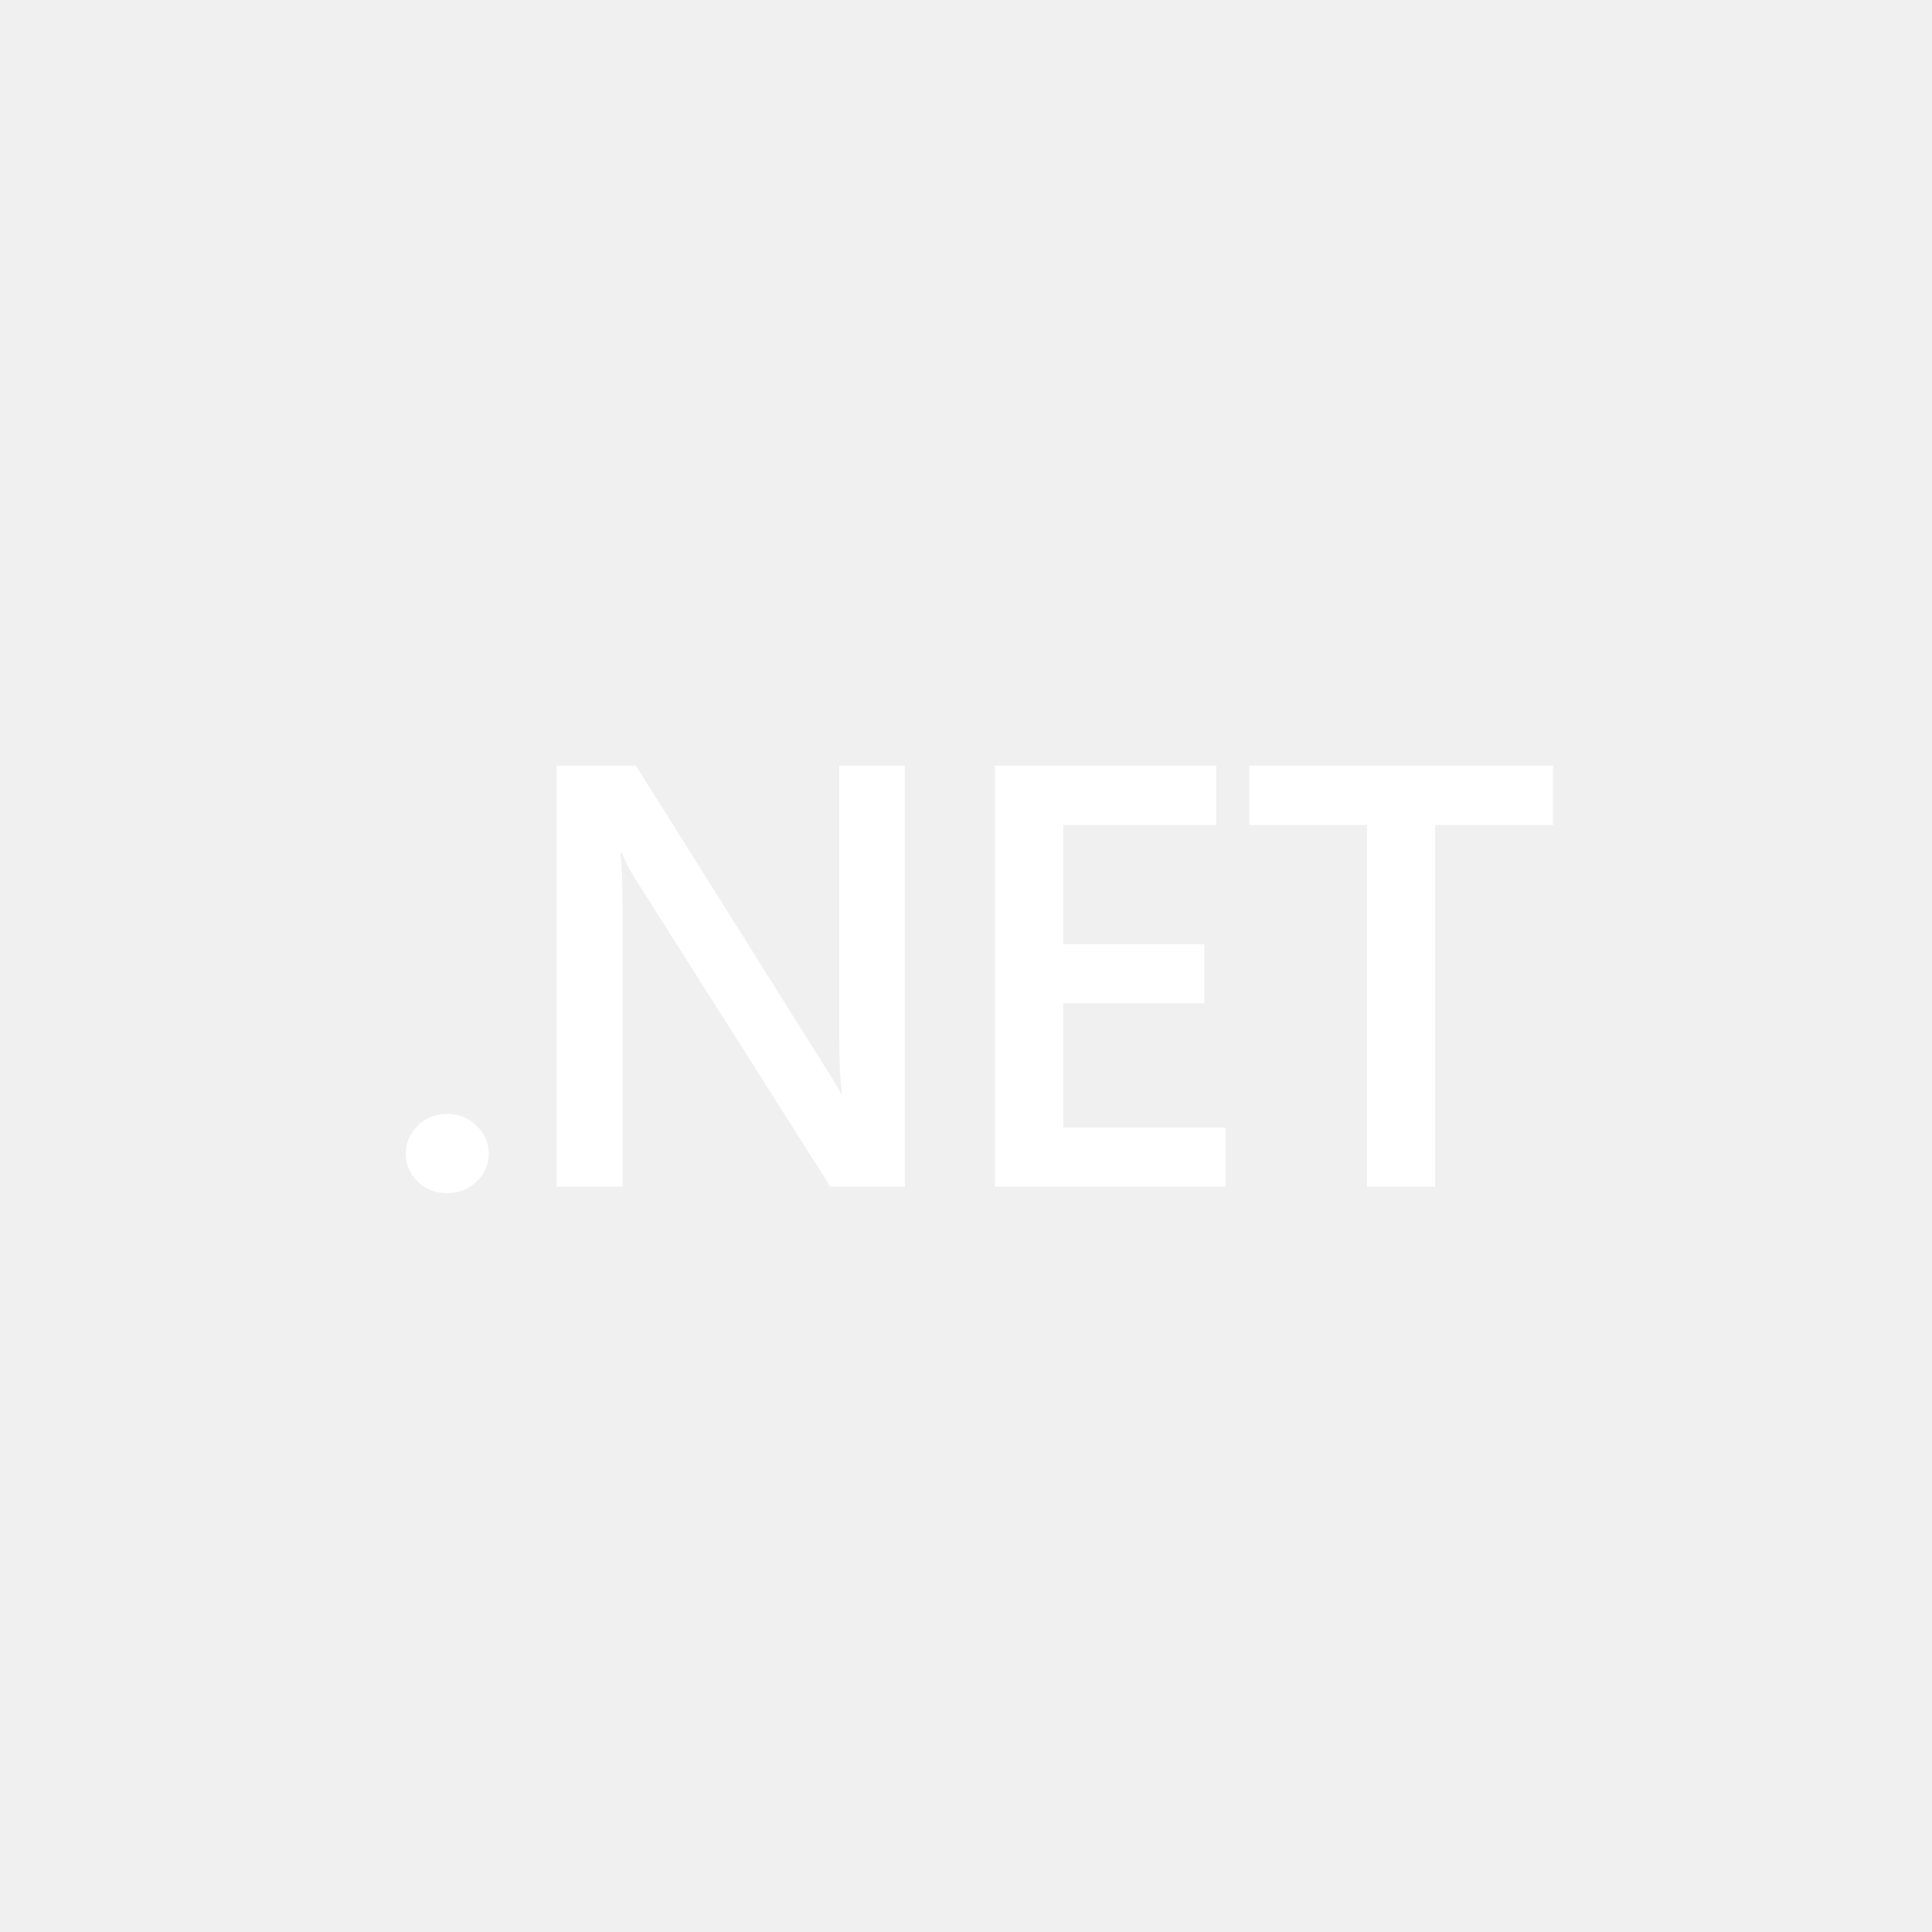
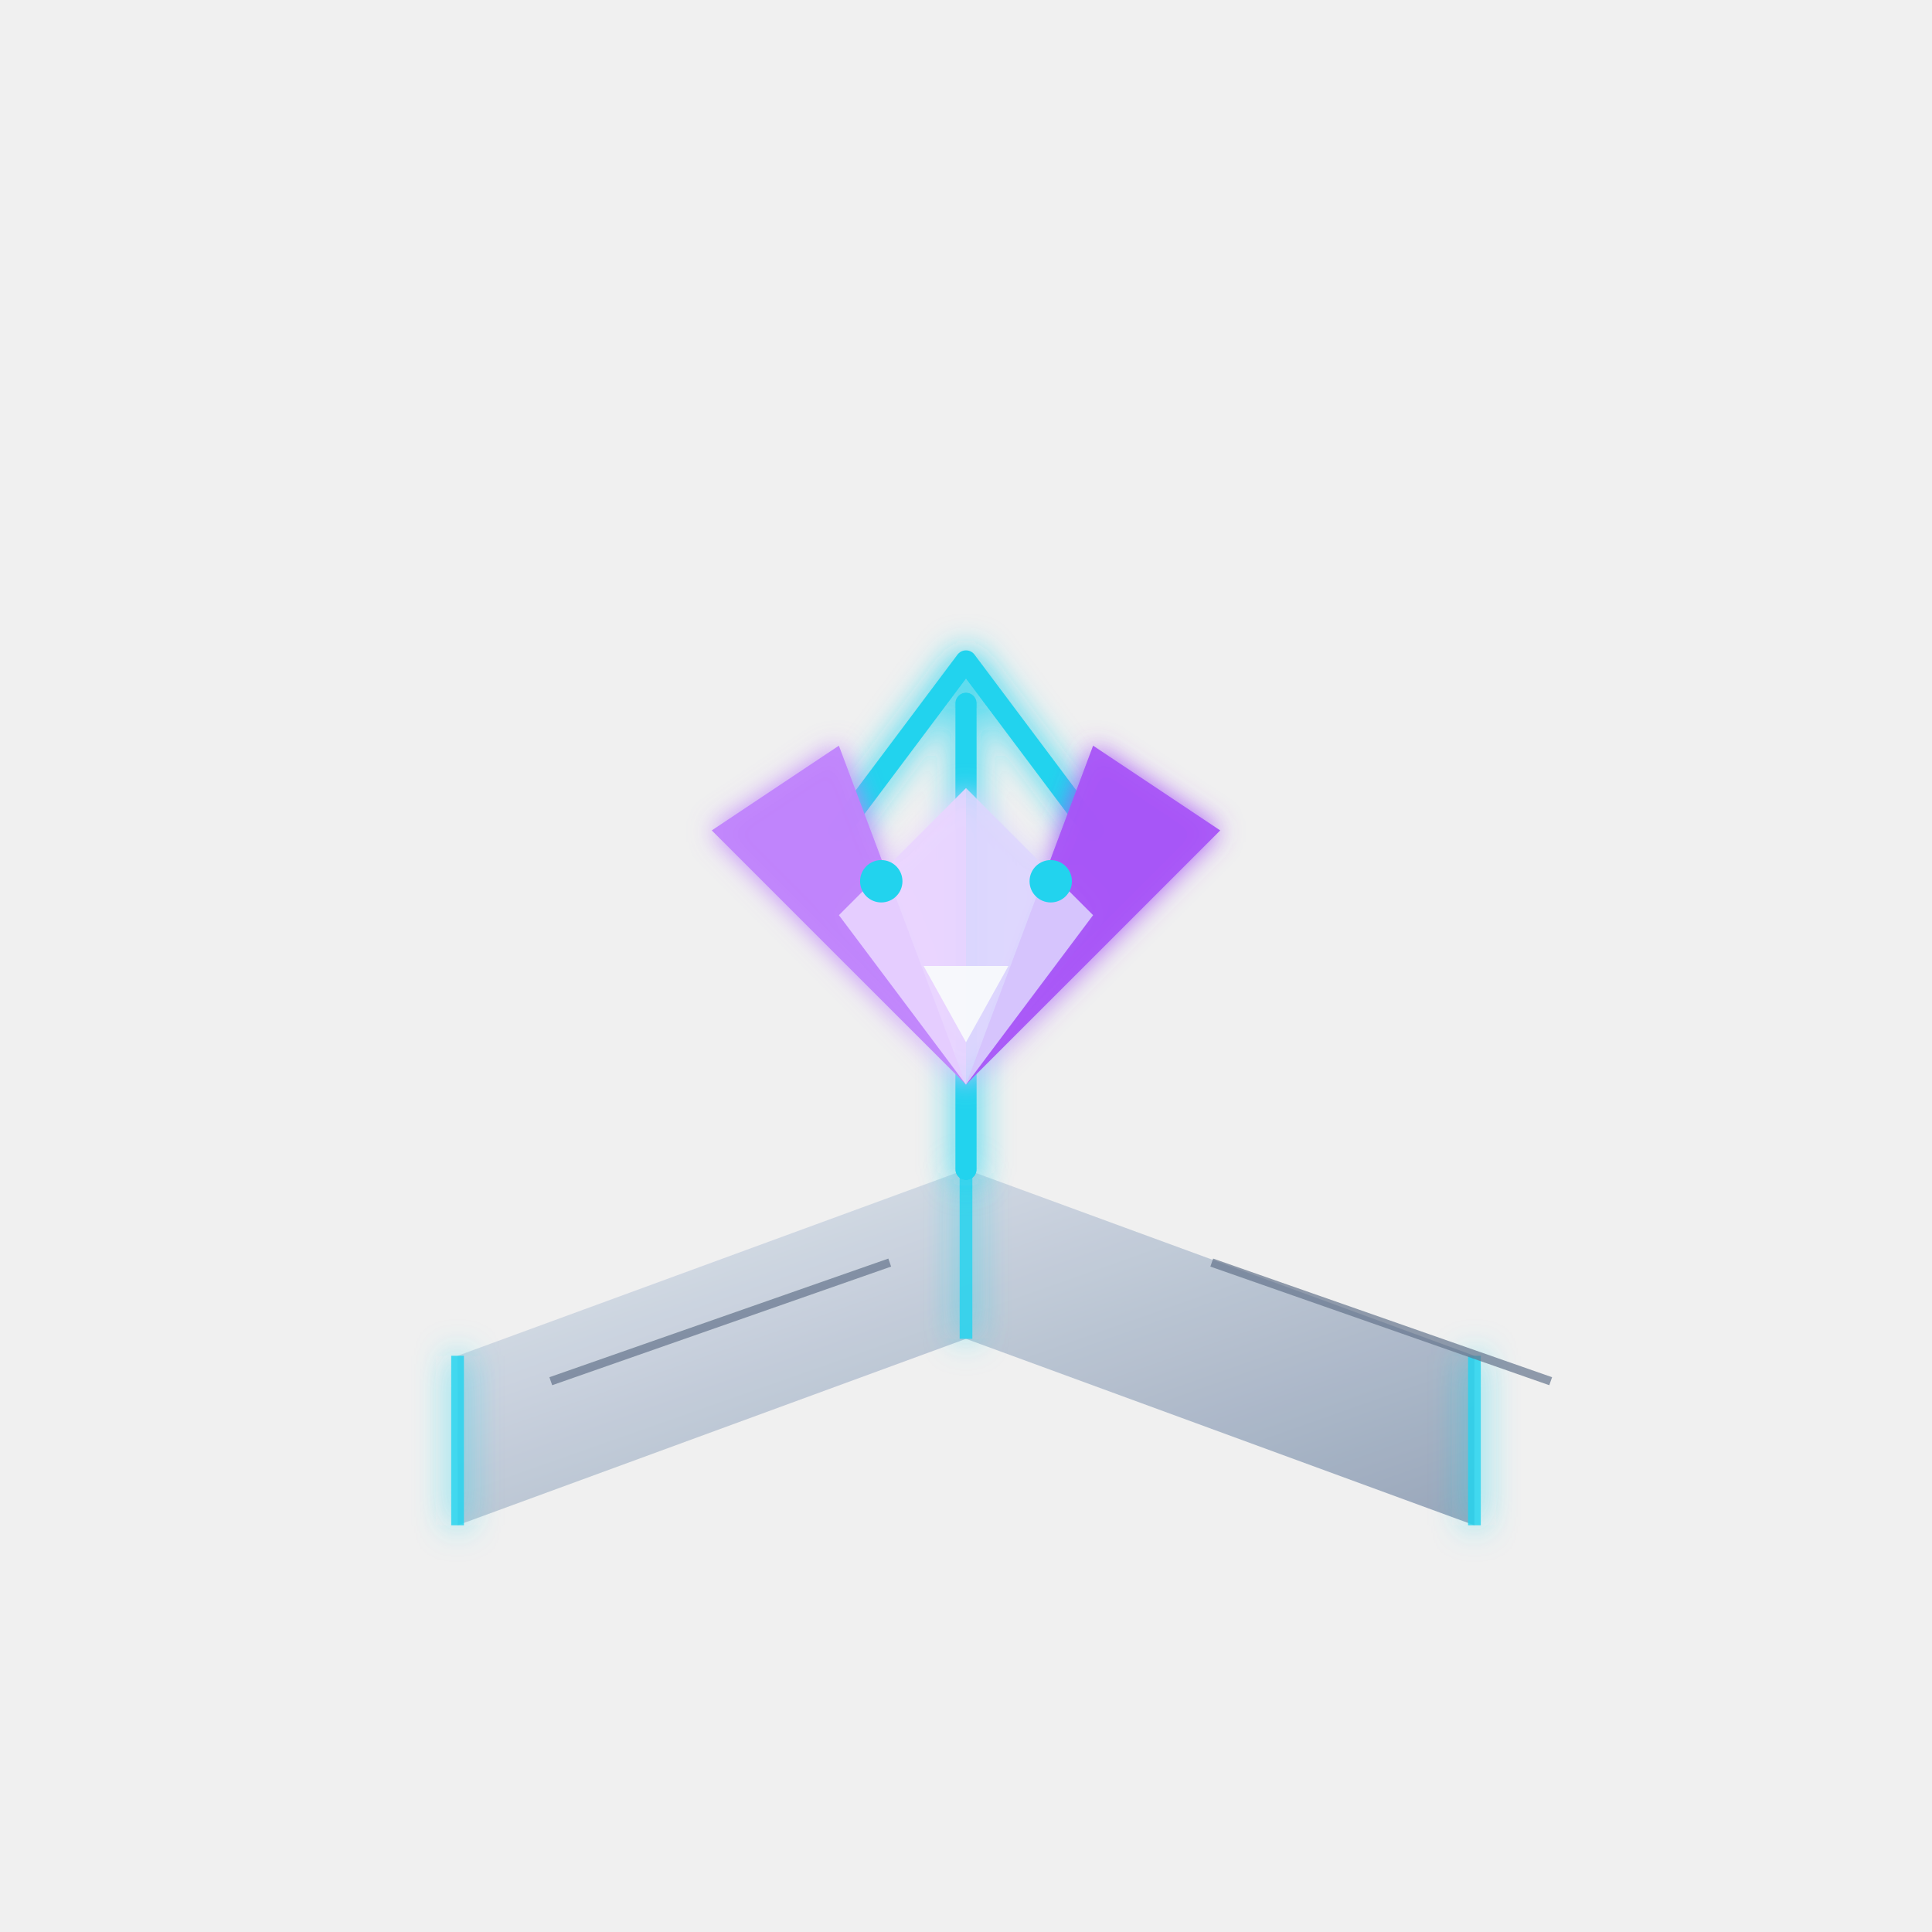
- <svg xmlns="http://www.w3.org/2000/svg" width="456" height="456" viewBox="0 0 456 456" version="1.1" xml:space="preserve" style="fill-rule:evenodd;clip-rule:evenodd;stroke-linejoin:round;stroke-miterlimit:2;">
-   <path d="m 105.5,281.609 c -2.703,0 -5.001,-0.9 -6.893,-2.702 -1.892,-1.848 -2.838,-4.042 -2.838,-6.582 0,-2.587 0.946,-4.804 2.838,-6.652 1.892,-1.848 4.19,-2.772 6.893,-2.772 2.748,0 5.068,0.924 6.96,2.772 1.937,1.848 2.906,4.064 2.906,6.652 0,2.54 -0.968,4.734 -2.906,6.582 -1.892,1.802 -4.212,2.702 -6.96,2.702 z" style="fill:#ffffff;fill-rule:nonzero;stroke-width:0.838" />
-   <path d="M 213.561,280.084 H 195.99 L 149.7,207.054 c -1.171,-1.848 -2.14,-3.765 -2.906,-5.751 h -0.406 c 0.361,2.125 0.541,6.675 0.541,13.65 v 65.132 h -15.543 v -99.36 h 18.719 l 44.737,71.298 c 1.892,2.957 3.109,4.989 3.649,6.098 h 0.27 c -0.45,-2.632 -0.676,-7.09 -0.676,-13.373 v -64.023 h 15.476 z" style="fill:#ffffff;fill-rule:nonzero;stroke-width:0.838" />
-   <path d="m 289.251,280.084 h -54.401 v -99.36 h 52.238 v 13.997 h -36.154 v 28.131 h 33.316 v 13.927 h -33.316 v 29.378 h 38.316 z" style="fill:#ffffff;fill-rule:nonzero;stroke-width:0.838" />
-   <path d="M 366.565,194.721 H 338.722 v 85.363 h -16.084 v -85.363 h -27.775 v -13.997 h 71.701 z" style="fill:#ffffff;fill-rule:nonzero;stroke-width:0.838" />
+ <svg xmlns="http://www.w3.org/2000/svg" width="456" height="456" viewBox="0 0 456 456">
+   <defs>
+     <filter id="neonCyan" x="-40%" y="-40%" width="180%" height="180%">
+       <feGaussianBlur stdDeviation="4" result="b" />
+       <feMerge>
+         <feMergeNode in="b" />
+         <feMergeNode in="SourceGraphic" />
+       </feMerge>
+     </filter>
+     <filter id="neonMagenta" x="-40%" y="-40%" width="180%" height="180%">
+       <feGaussianBlur stdDeviation="3" result="b" />
+       <feMerge>
+         <feMergeNode in="b" />
+         <feMergeNode in="SourceGraphic" />
+       </feMerge>
+     </filter>
+     <linearGradient id="bookGrad" x1="0%" y1="0%" x2="100%" y2="100%">
+       <stop offset="0%" stop-color="#e2e8f0" />
+       <stop offset="100%" stop-color="#94a3b8" />
+     </linearGradient>
+   </defs>
+   <g transform="translate(0,8)">
+     <path d="M108 312 L228 268 L348 312 L348 352 L228 308 L108 352 Z" fill="url(#bookGrad)" opacity="0.95" />
+     <path d="M228 268 L228 308 M108 312 L108 352 M348 312 L348 352" stroke="#22d3ee" stroke-width="3" fill="none" filter="url(#neonCyan)" opacity="0.85" />
+     <path d="M130 318 L210 290 M286 290 L366 318" stroke="#64748b" stroke-width="2" fill="none" opacity="0.7" />
+     <path d="M228 268 L228 158 M198 188 L228 148 L258 188" stroke="#22d3ee" stroke-width="5" fill="none" stroke-linecap="round" stroke-linejoin="round" filter="url(#neonCyan)" />
+     <g filter="url(#neonMagenta)">
+       <path d="M228 248 L168 188 L198 168 Z" fill="#c084fc" opacity="0.95" />
+       <path d="M228 248 L288 188 L258 168 Z" fill="#a855f7" opacity="0.95" />
+       <path d="M228 248 L228 178 L198 208 Z" fill="#e9d5ff" opacity="0.9" />
+       <path d="M228 248 L228 178 L258 208 Z" fill="#ddd6fe" opacity="0.85" />
+     </g>
+     <path d="M218 220 L228 238 L238 220 Z" fill="#f8fafc" opacity="0.95" />
+     <circle cx="208" cy="200" r="5" fill="#22d3ee" />
+     <circle cx="248" cy="200" r="5" fill="#22d3ee" />
+   </g>
</svg>
